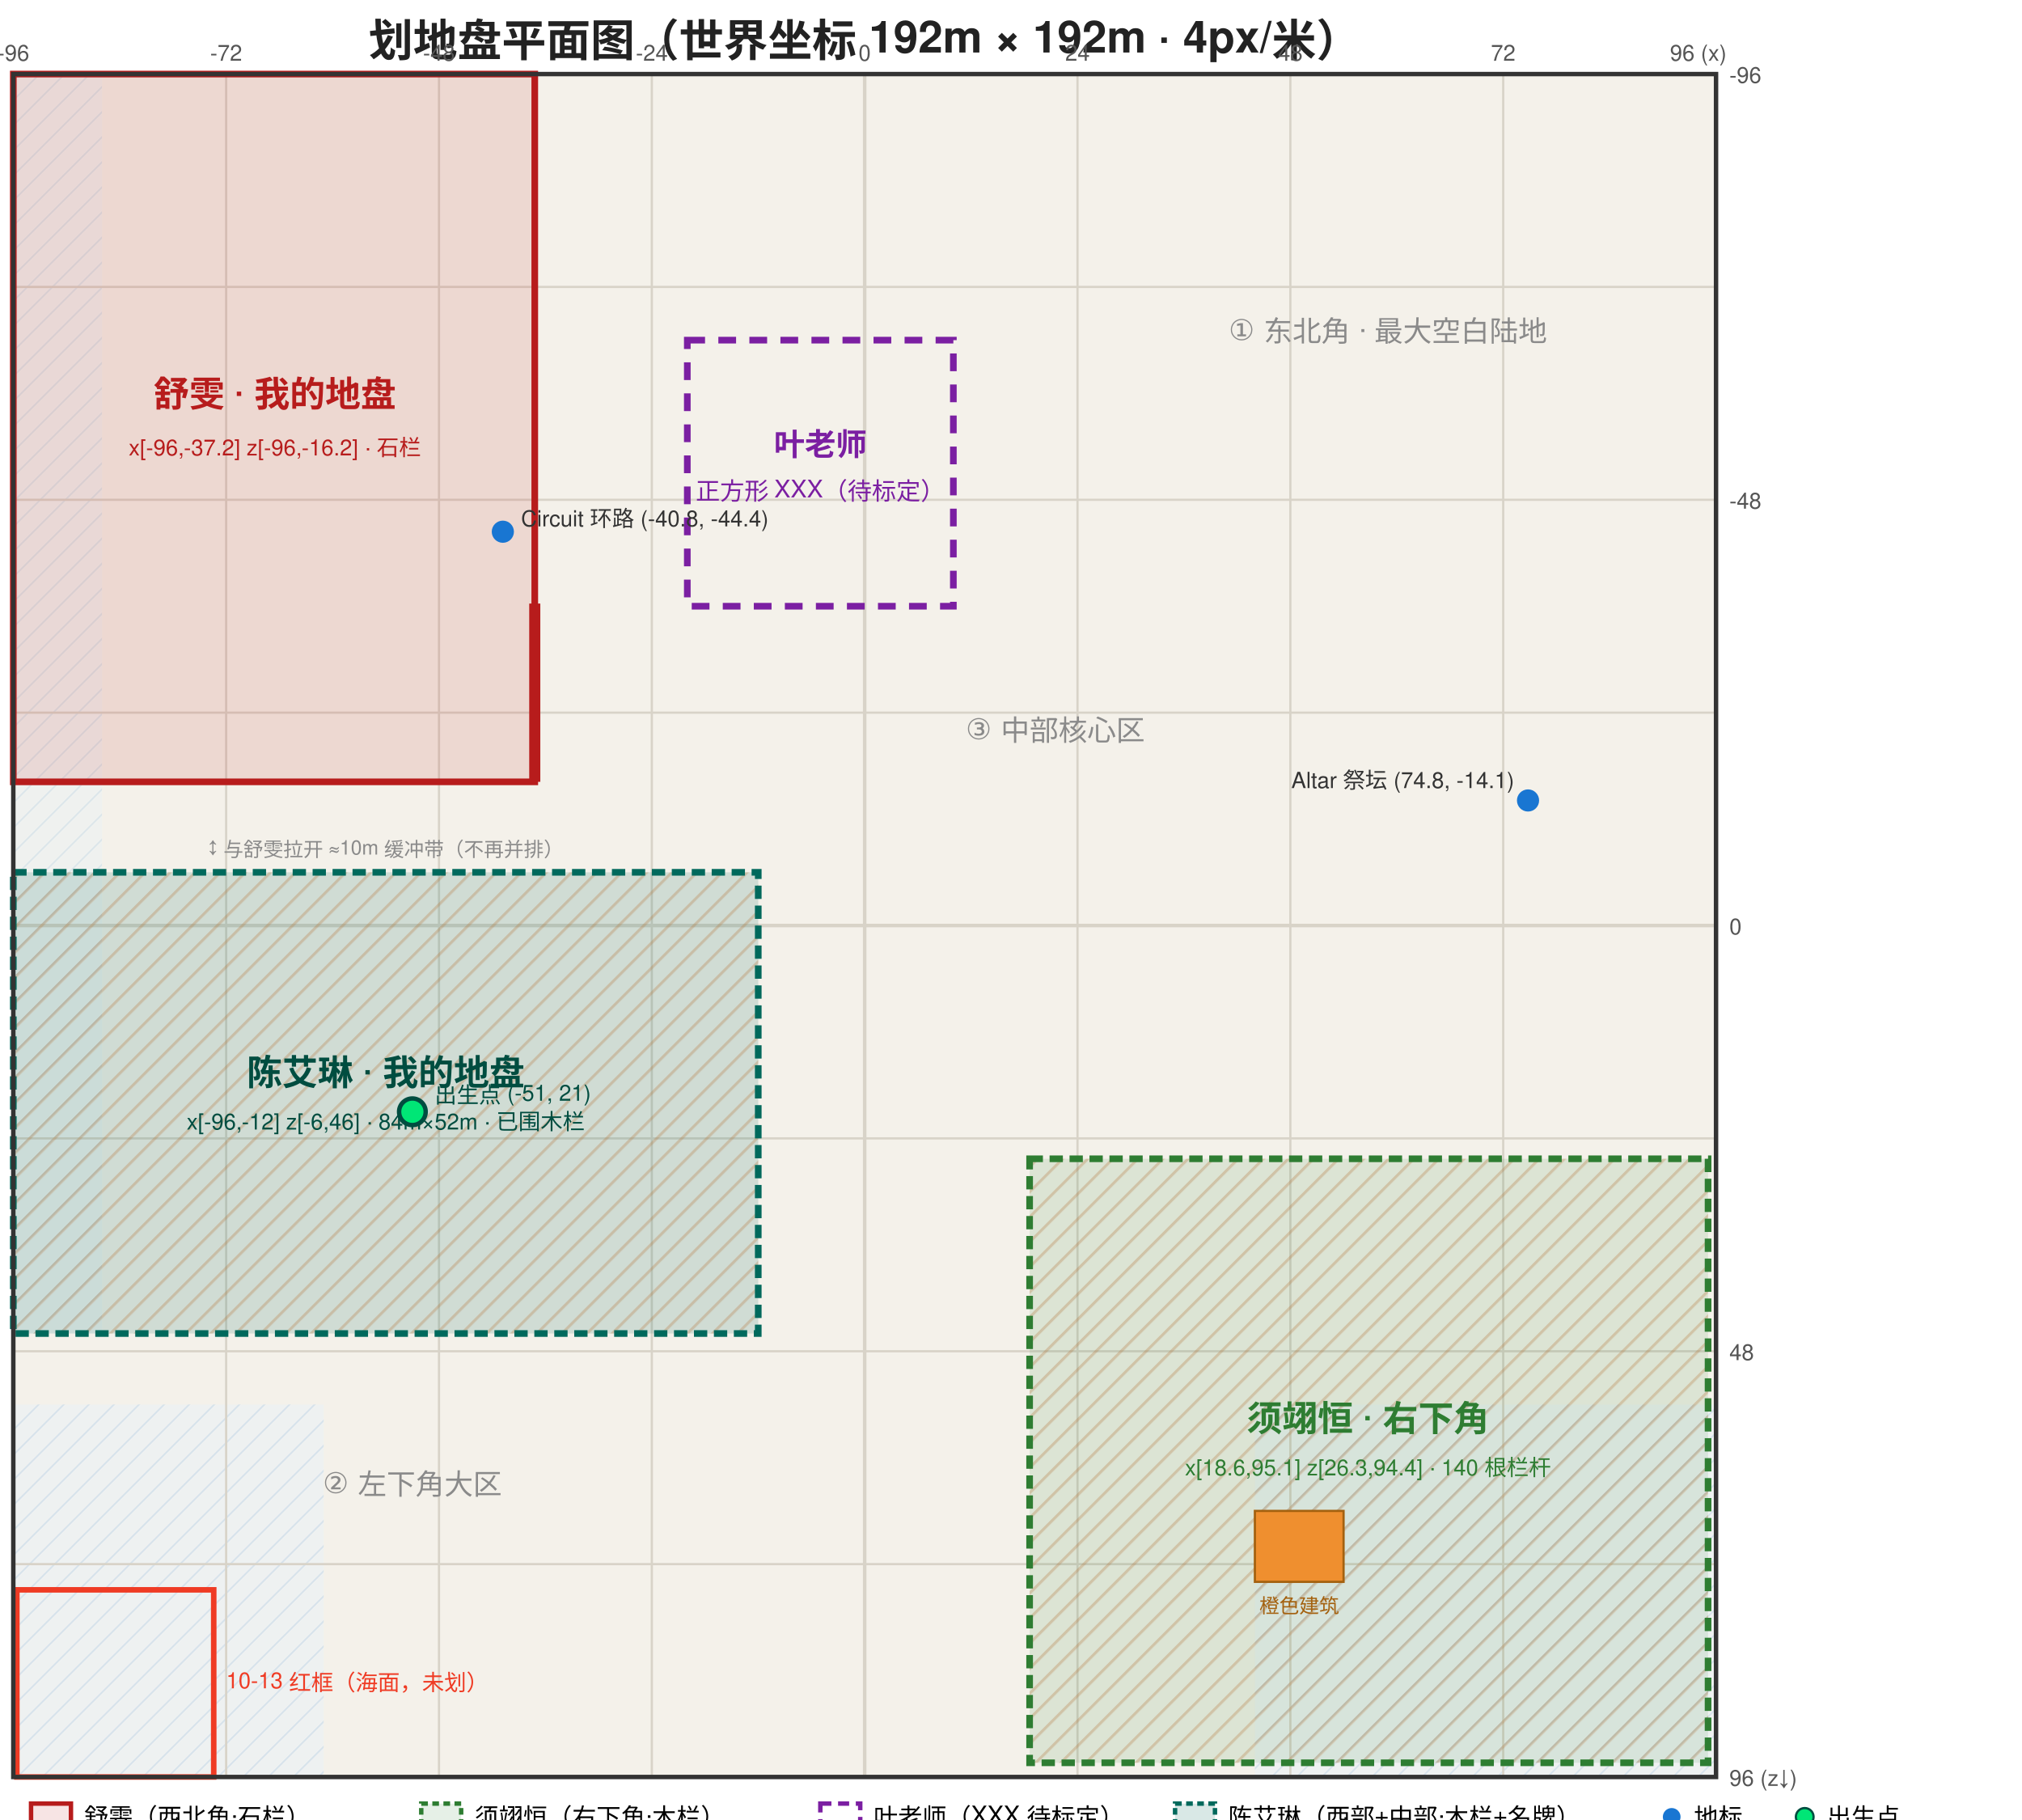
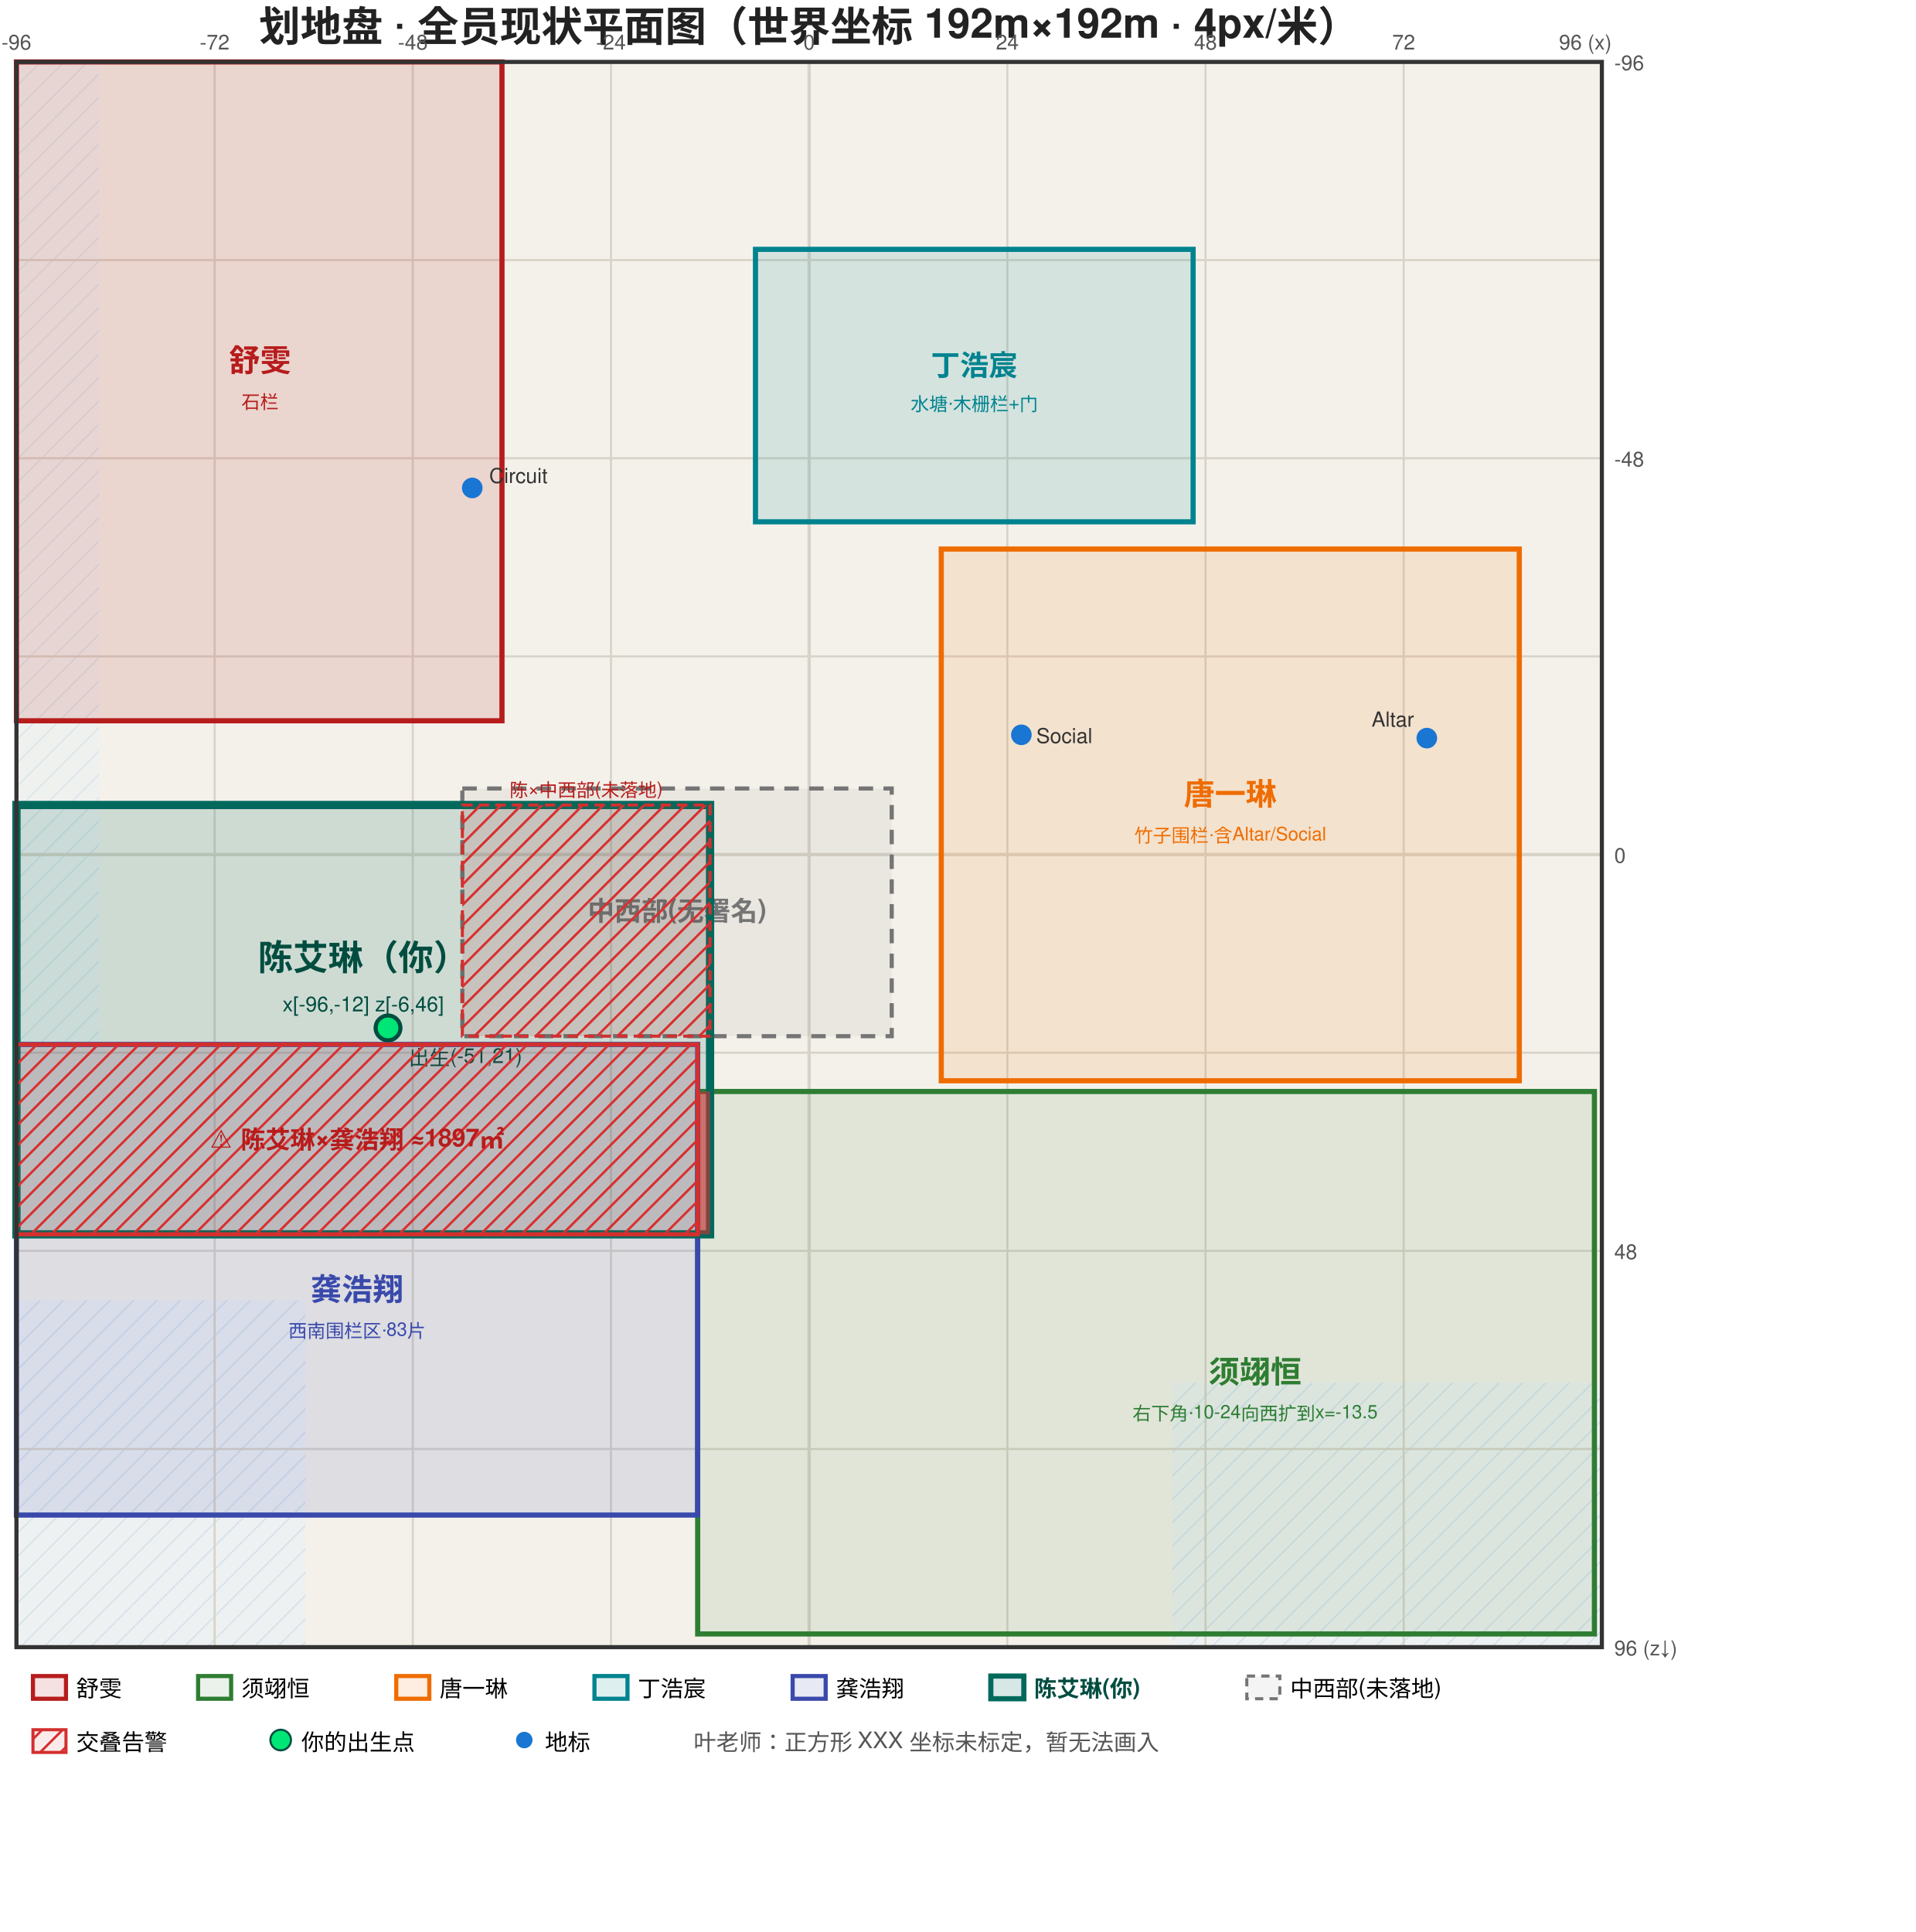
- <svg xmlns="http://www.w3.org/2000/svg" width="900" height="810" viewBox="-6 -28 912 810" font-family="PingFang SC, Helvetica, sans-serif">
+ <svg xmlns="http://www.w3.org/2000/svg" width="920" height="928" viewBox="-6 -30 924 936" font-family="PingFang SC, Helvetica, sans-serif">
  <defs>
    <pattern id="hatchSea" width="8" height="8" patternTransform="rotate(45)" patternUnits="userSpaceOnUse">
      <rect width="8" height="8" fill="#e8f1f8" />
      <line x1="0" y1="0" x2="0" y2="8" stroke="#bcd6ec" stroke-width="1.5" />
    </pattern>
-     <pattern id="hatchFence" width="8" height="8" patternTransform="rotate(45)" patternUnits="userSpaceOnUse">
-       <rect width="8" height="8" fill="none" />
-       <line x1="0" y1="0" x2="0" y2="8" stroke="#b0733a" stroke-width="2.5" />
+     <pattern id="hatchOverlap" width="7" height="7" patternTransform="rotate(45)" patternUnits="userSpaceOnUse">
+       <rect width="7" height="7" fill="rgba(211,47,47,0.10)" />
+       <line x1="0" y1="0" x2="0" y2="7" stroke="#d32f2f" stroke-width="2.4" />
    </pattern>
  </defs>
-   <text x="384" y="-8" text-anchor="middle" font-size="20" font-weight="bold" fill="#222">划地盘平面图（世界坐标 192m × 192m · 4px/米）</text>
+   <text x="384" y="-10" text-anchor="middle" font-size="20" font-weight="bold" fill="#222">划地盘 · 全员现状平面图（世界坐标 192m×192m · 4px/米）</text>
  <rect x="0" y="0" width="768" height="768" fill="#f4f1ea" />
-   <rect x="0" y="0" width="40" height="568" fill="url(#hatchSea)" opacity="0.4" stroke="none" />
-   <rect x="0" y="600" width="140" height="168" fill="url(#hatchSea)" opacity="0.5" stroke="none" />
-   <rect x="560" y="600" width="208" height="168" fill="url(#hatchSea)" opacity="0.5" stroke="none" />
+   <rect x="0" y="0" width="40" height="476" fill="url(#hatchSea)" opacity="0.4" />
+   <rect x="0" y="600" width="140" height="168" fill="url(#hatchSea)" opacity="0.5" />
+   <rect x="560" y="640" width="208" height="128" fill="url(#hatchSea)" opacity="0.5" />
  <g stroke="#d8d3c8" stroke-width="1">
    <line x1="96" y1="0" x2="96" y2="768" />
    <line x1="192" y1="0" x2="192" y2="768" />
    <line x1="288" y1="0" x2="288" y2="768" />
    <line x1="384" y1="0" x2="384" y2="768" stroke-width="1.6" />
    <line x1="480" y1="0" x2="480" y2="768" />
    <line x1="576" y1="0" x2="576" y2="768" />
    <line x1="672" y1="0" x2="672" y2="768" />
    <line x1="0" y1="96" x2="768" y2="96" />
    <line x1="0" y1="192" x2="768" y2="192" />
    <line x1="0" y1="288" x2="768" y2="288" />
    <line x1="0" y1="384" x2="768" y2="384" stroke-width="1.6" />
    <line x1="0" y1="480" x2="768" y2="480" />
    <line x1="0" y1="576" x2="768" y2="576" />
    <line x1="0" y1="672" x2="768" y2="672" />
  </g>
-   <rect x="0" y="0" width="235.2" height="319.2" fill="rgba(183,28,28,0.12)" stroke="#b71c1c" stroke-width="3" />
-   <text x="118" y="150" text-anchor="middle" font-size="16" font-weight="bold" fill="#b71c1c">舒雯 · 我的地盘</text>
-   <text x="118" y="172" text-anchor="middle" font-size="10" fill="#b71c1c">x[-96,-37.2] z[-96,-16.2] · 石栏</text>
-   <line x1="235.2" y1="238.8" x2="235.2" y2="319.2" stroke="#b71c1c" stroke-width="5" />
-   <rect x="458.4" y="489.2" width="306" height="272.4" fill="rgba(46,125,50,0.12)" />
-   <rect x="458.4" y="489.2" width="306" height="272.4" fill="url(#hatchFence)" opacity="0.3" />
-   <rect x="458.4" y="489.2" width="306" height="272.4" fill="none" stroke="#2e7d32" stroke-width="3" stroke-dasharray="6 3" />
-   <text x="611" y="612" text-anchor="middle" font-size="16" font-weight="bold" fill="#2e7d32">须翊恒 · 右下角</text>
-   <text x="611" y="632" text-anchor="middle" font-size="10" fill="#2e7d32">x[18.6,95.1] z[26.3,94.4] · 140 根栏杆</text>
-   <rect x="560" y="648" width="40" height="32" fill="#ef8f2f" stroke="#a4610f" />
-   <text x="580" y="694" text-anchor="middle" font-size="9" fill="#a4610f">橙色建筑</text>
-   <rect x="0" y="360" width="336" height="208" fill="rgba(0,105,92,0.15)" />
-   <rect x="0" y="360" width="336" height="208" fill="url(#hatchFence)" opacity="0.3" />
-   <rect x="0" y="360" width="336" height="208" fill="none" stroke="#00695c" stroke-width="3" stroke-dasharray="6 3" />
-   <text x="168" y="456" text-anchor="middle" font-size="16" font-weight="bold" fill="#004d40">陈艾琳 · 我的地盘</text>
-   <text x="168" y="476" text-anchor="middle" font-size="10" fill="#004d40">x[-96,-12] z[-6,46] · 84m×52m · 已围木栏</text>
-   <g>
-     <circle cx="180" cy="468" r="6" fill="#00e676" stroke="#004d40" stroke-width="2" />
-     <text x="190" y="464" font-size="10" fill="#004d40">出生点 (-51, 21)</text>
-   </g>
-   <text x="168" y="352" text-anchor="middle" font-size="9" fill="#8a8a8a">↕ 与舒雯拉开 ≈10m 缓冲带（不再并排）</text>
-   <rect x="304" y="120" width="120" height="120" fill="none" stroke="#7b1fa2" stroke-width="3" stroke-dasharray="8 6" />
-   <text x="364" y="172" text-anchor="middle" font-size="14" font-weight="bold" fill="#7b1fa2">叶老师</text>
-   <text x="364" y="192" text-anchor="middle" font-size="11" fill="#7b1fa2">正方形 XXX（待标定）</text>
-   <rect x="1.6" y="683.6" width="88.8" height="84.4" fill="none" stroke="#ef3b24" stroke-width="2.5" />
-   <text x="96" y="728" font-size="10" fill="#ef3b24">10-13 红框（海面，未划）</text>
-   <text x="620" y="120" text-anchor="middle" font-size="13" fill="#8a8a8a">① 东北角 · 最大空白陆地</text>
-   <text x="180" y="640" text-anchor="middle" font-size="13" fill="#8a8a8a">② 左下角大区</text>
-   <text x="470" y="300" text-anchor="middle" font-size="13" fill="#8a8a8a">③ 中部核心区</text>
+   <rect x="0" y="0" width="235.2" height="319.2" fill="rgba(183,28,28,0.13)" stroke="#b71c1c" stroke-width="2.5" />
+   <text x="118" y="150" text-anchor="middle" font-size="15" font-weight="bold" fill="#b71c1c">舒雯</text>
+   <text x="118" y="168" text-anchor="middle" font-size="9" fill="#b71c1c">石栏</text>
+   <rect x="448" y="236" width="280" height="257.6" fill="rgba(239,108,0,0.12)" stroke="#ef6c00" stroke-width="2.5" />
+   <text x="588" y="360" text-anchor="middle" font-size="15" font-weight="bold" fill="#ef6c00">唐一琳</text>
+   <text x="588" y="378" text-anchor="middle" font-size="9" fill="#ef6c00">竹子围栏·含Altar/Social</text>
+   <rect x="358" y="90.8" width="212" height="132" fill="rgba(0,131,143,0.13)" stroke="#00838f" stroke-width="2.5" />
+   <text x="464" y="152" text-anchor="middle" font-size="14" font-weight="bold" fill="#00838f">丁浩宸</text>
+   <text x="464" y="169" text-anchor="middle" font-size="9" fill="#00838f">水塘·木栅栏+门</text>
+   <rect x="330" y="498.8" width="434.4" height="262.8" fill="rgba(46,125,50,0.10)" stroke="#2e7d32" stroke-width="2.5" />
+   <text x="600" y="640" text-anchor="middle" font-size="15" font-weight="bold" fill="#2e7d32">须翊恒</text>
+   <text x="600" y="658" text-anchor="middle" font-size="9" fill="#2e7d32">右下角·10-24向西扩到x=-13.5</text>
+   <rect x="0" y="476" width="330" height="228" fill="rgba(57,73,171,0.12)" stroke="#3949ab" stroke-width="2.5" />
+   <text x="165" y="600" text-anchor="middle" font-size="15" font-weight="bold" fill="#3949ab">龚浩翔</text>
+   <text x="165" y="618" text-anchor="middle" font-size="9" fill="#3949ab">西南围栏区·83片</text>
+   <rect x="216" y="352" width="208" height="120" fill="rgba(117,117,117,0.08)" stroke="#757575" stroke-width="2" stroke-dasharray="7 5" />
+   <text x="320" y="416" text-anchor="middle" font-size="13" font-weight="bold" fill="#757575">中西部(无署名)</text>
+   <rect x="0" y="360" width="336" height="208" fill="rgba(0,105,92,0.16)" stroke="#00695c" stroke-width="4" />
+   <text x="168" y="440" text-anchor="middle" font-size="17" font-weight="bold" fill="#004d40">陈艾琳（你）</text>
+   <text x="168" y="460" text-anchor="middle" font-size="10" fill="#004d40">x[-96,-12] z[-6,46]</text>
+   <circle cx="180" cy="468" r="6" fill="#00e676" stroke="#004d40" stroke-width="2" />
+   <text x="190" y="486" font-size="10" fill="#004d40">出生(-51,21)</text>
+   <rect x="0" y="476" width="330" height="92" fill="url(#hatchOverlap)" stroke="#d32f2f" stroke-width="2" />
+   <text x="165" y="526" text-anchor="middle" font-size="12" font-weight="bold" fill="#b71c1c">⚠ 陈艾琳×龚浩翔 ≈1897㎡</text>
+   <rect x="216" y="360" width="120" height="112" fill="url(#hatchOverlap)" stroke="#d32f2f" stroke-width="1.5" stroke-dasharray="5 3" />
+   <text x="276" y="356" text-anchor="middle" font-size="9" fill="#b71c1c">陈×中西部(未落地)</text>
+   <rect x="330" y="498.8" width="6" height="69.2" fill="#d32f2f" opacity="0.6" />
  <g font-size="10" fill="#333">
    <circle cx="220.8" cy="206.4" r="5" fill="#1976d2" />
-     <text x="229" y="204">Circuit 环路 (-40.8, -44.4)</text>
+     <text x="229" y="204">Circuit</text>
    <circle cx="683.2" cy="327.6" r="5" fill="#1976d2" />
-     <text x="677" y="322" text-anchor="end">Altar 祭坛 (74.8, -14.1)</text>
+     <text x="677" y="322" text-anchor="end">Altar</text>
+     <circle cx="486.8" cy="326" r="5" fill="#1976d2" />
+     <text x="494" y="330">Social</text>
  </g>
  <rect x="0" y="0" width="768" height="768" fill="none" stroke="#333" stroke-width="2" />
  <g font-size="10" fill="#555" text-anchor="middle">
    <text x="0" y="-6">-96</text>
    <text x="96" y="-6">-72</text>
    <text x="192" y="-6">-48</text>
    <text x="288" y="-6">-24</text>
    <text x="384" y="-6">0</text>
    <text x="480" y="-6">24</text>
    <text x="576" y="-6">48</text>
    <text x="672" y="-6">72</text>
    <text x="760" y="-6">96 (x)</text>
  </g>
  <g font-size="10" fill="#555">
    <text x="774" y="4">-96</text>
    <text x="774" y="196">-48</text>
    <text x="774" y="388">0</text>
    <text x="774" y="580">48</text>
    <text x="774" y="772">96 (z↓)</text>
  </g>
-   <g transform="translate(8,780)" font-size="11">
-     <rect x="0" y="0" width="18" height="12" fill="rgba(183,28,28,0.12)" stroke="#b71c1c" stroke-width="2" />
-     <text x="24" y="10">舒雯（西北角·石栏）</text>
-     <rect x="176" y="0" width="18" height="12" fill="rgba(46,125,50,0.12)" stroke="#2e7d32" stroke-width="2" stroke-dasharray="3 2" />
-     <text x="200" y="10">须翊恒（右下角·木栏）</text>
-     <rect x="356" y="0" width="18" height="12" fill="none" stroke="#7b1fa2" stroke-width="2" stroke-dasharray="5 3" />
-     <text x="380" y="10">叶老师（XXX 待标定）</text>
-     <rect x="516" y="0" width="18" height="12" fill="rgba(0,105,92,0.15)" stroke="#00695c" stroke-width="2" stroke-dasharray="3 2" />
-     <text x="540" y="10">陈艾琳（西部+中部·木栏+名牌）</text>
-     <circle cx="740" cy="6" r="4" fill="#1976d2" />
-     <text x="750" y="10">地标</text>
-     <circle cx="800" cy="6" r="4" fill="#00e676" stroke="#004d40" />
-     <text x="810" y="10">出生点</text>
+   <g transform="translate(8,782)" font-size="11">
+     <rect x="0" y="0" width="16" height="11" fill="rgba(183,28,28,0.13)" stroke="#b71c1c" stroke-width="2" />
+     <text x="21" y="10">舒雯</text>
+     <rect x="80" y="0" width="16" height="11" fill="rgba(46,125,50,0.10)" stroke="#2e7d32" stroke-width="2" />
+     <text x="101" y="10">须翊恒</text>
+     <rect x="176" y="0" width="16" height="11" fill="rgba(239,108,0,0.12)" stroke="#ef6c00" stroke-width="2" />
+     <text x="197" y="10">唐一琳</text>
+     <rect x="272" y="0" width="16" height="11" fill="rgba(0,131,143,0.13)" stroke="#00838f" stroke-width="2" />
+     <text x="293" y="10">丁浩宸</text>
+     <rect x="368" y="0" width="16" height="11" fill="rgba(57,73,171,0.12)" stroke="#3949ab" stroke-width="2" />
+     <text x="389" y="10">龚浩翔</text>
+     <rect x="464" y="0" width="16" height="11" fill="rgba(0,105,92,0.16)" stroke="#00695c" stroke-width="2.5" />
+     <text x="485" y="10" font-weight="bold" fill="#004d40">陈艾琳(你)</text>
+     <rect x="588" y="0" width="16" height="11" fill="rgba(117,117,117,0.08)" stroke="#757575" stroke-width="1.5" stroke-dasharray="4 3" />
+     <text x="609" y="10">中西部(未落地)</text>
+     <rect x="0" y="26" width="16" height="11" fill="url(#hatchOverlap)" stroke="#d32f2f" stroke-width="1.5" />
+     <text x="21" y="36">交叠告警</text>
+     <circle cx="120" cy="31" r="5" fill="#00e676" stroke="#004d40" />
+     <text x="130" y="36">你的出生点</text>
+     <circle cx="238" cy="31" r="4" fill="#1976d2" />
+     <text x="248" y="36">地标</text>
+     <text x="320" y="36" fill="#555">叶老师：正方形 XXX 坐标未标定，暂无法画入</text>
  </g>
</svg>
